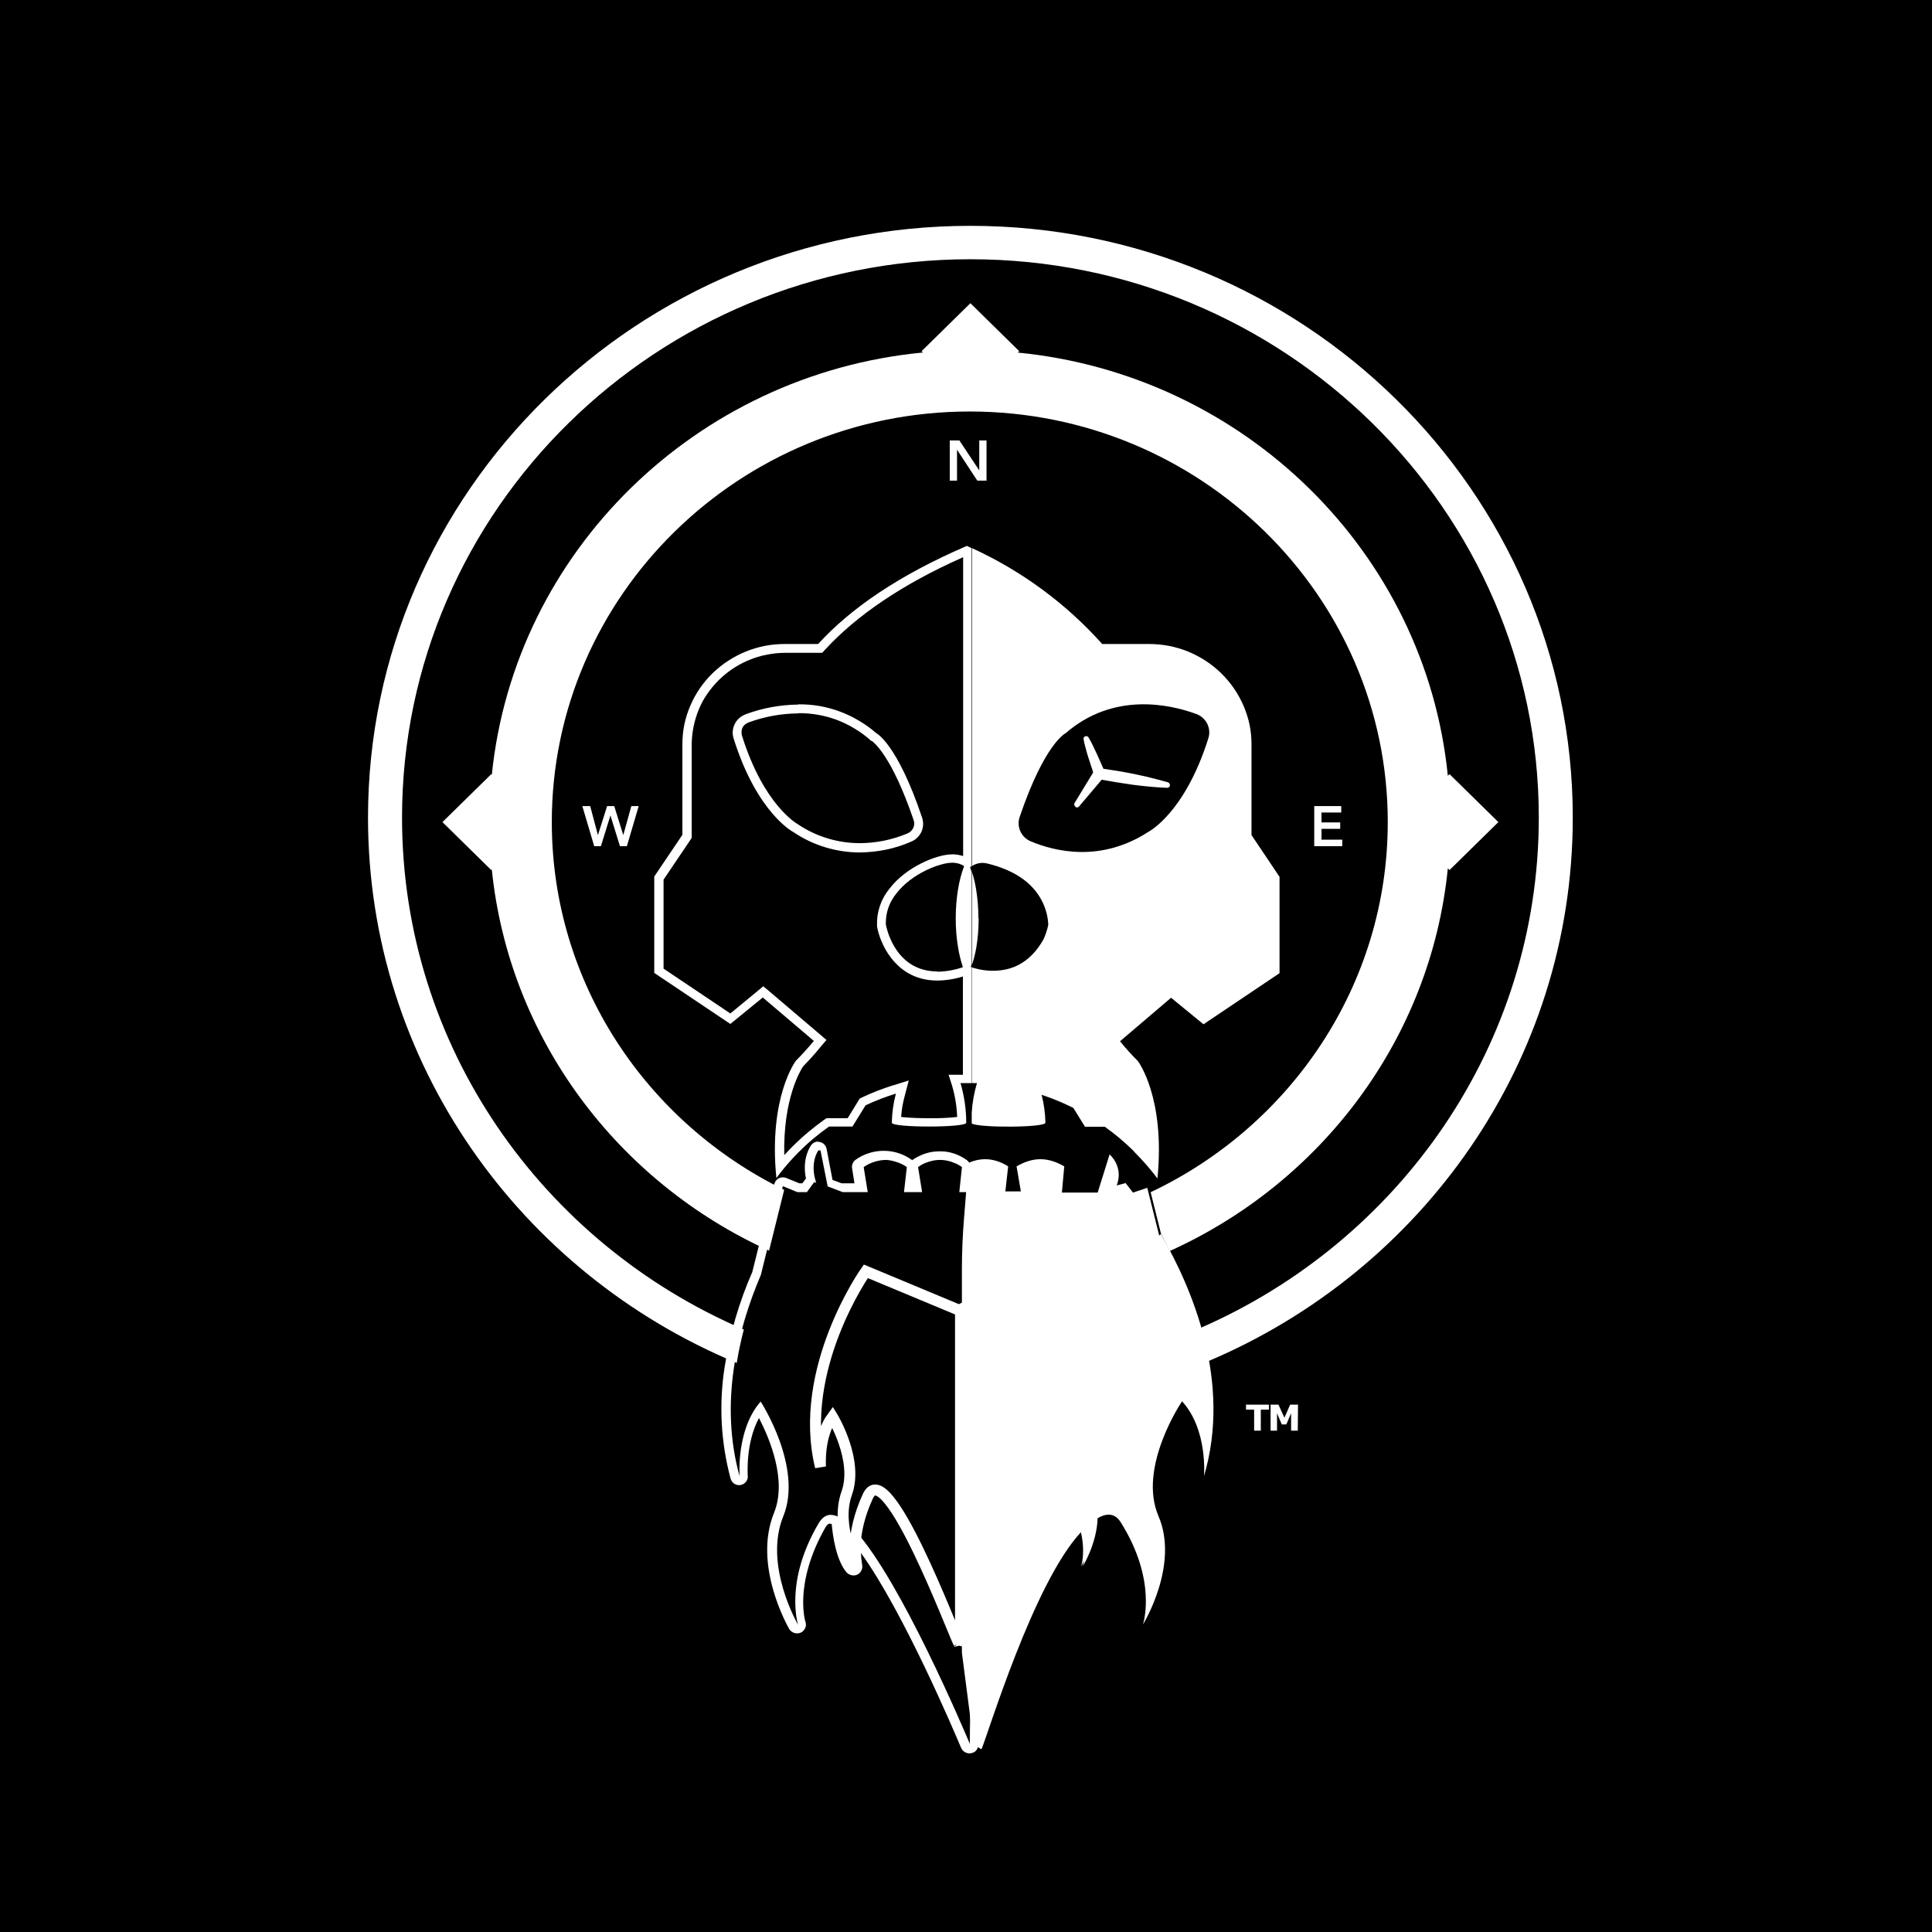
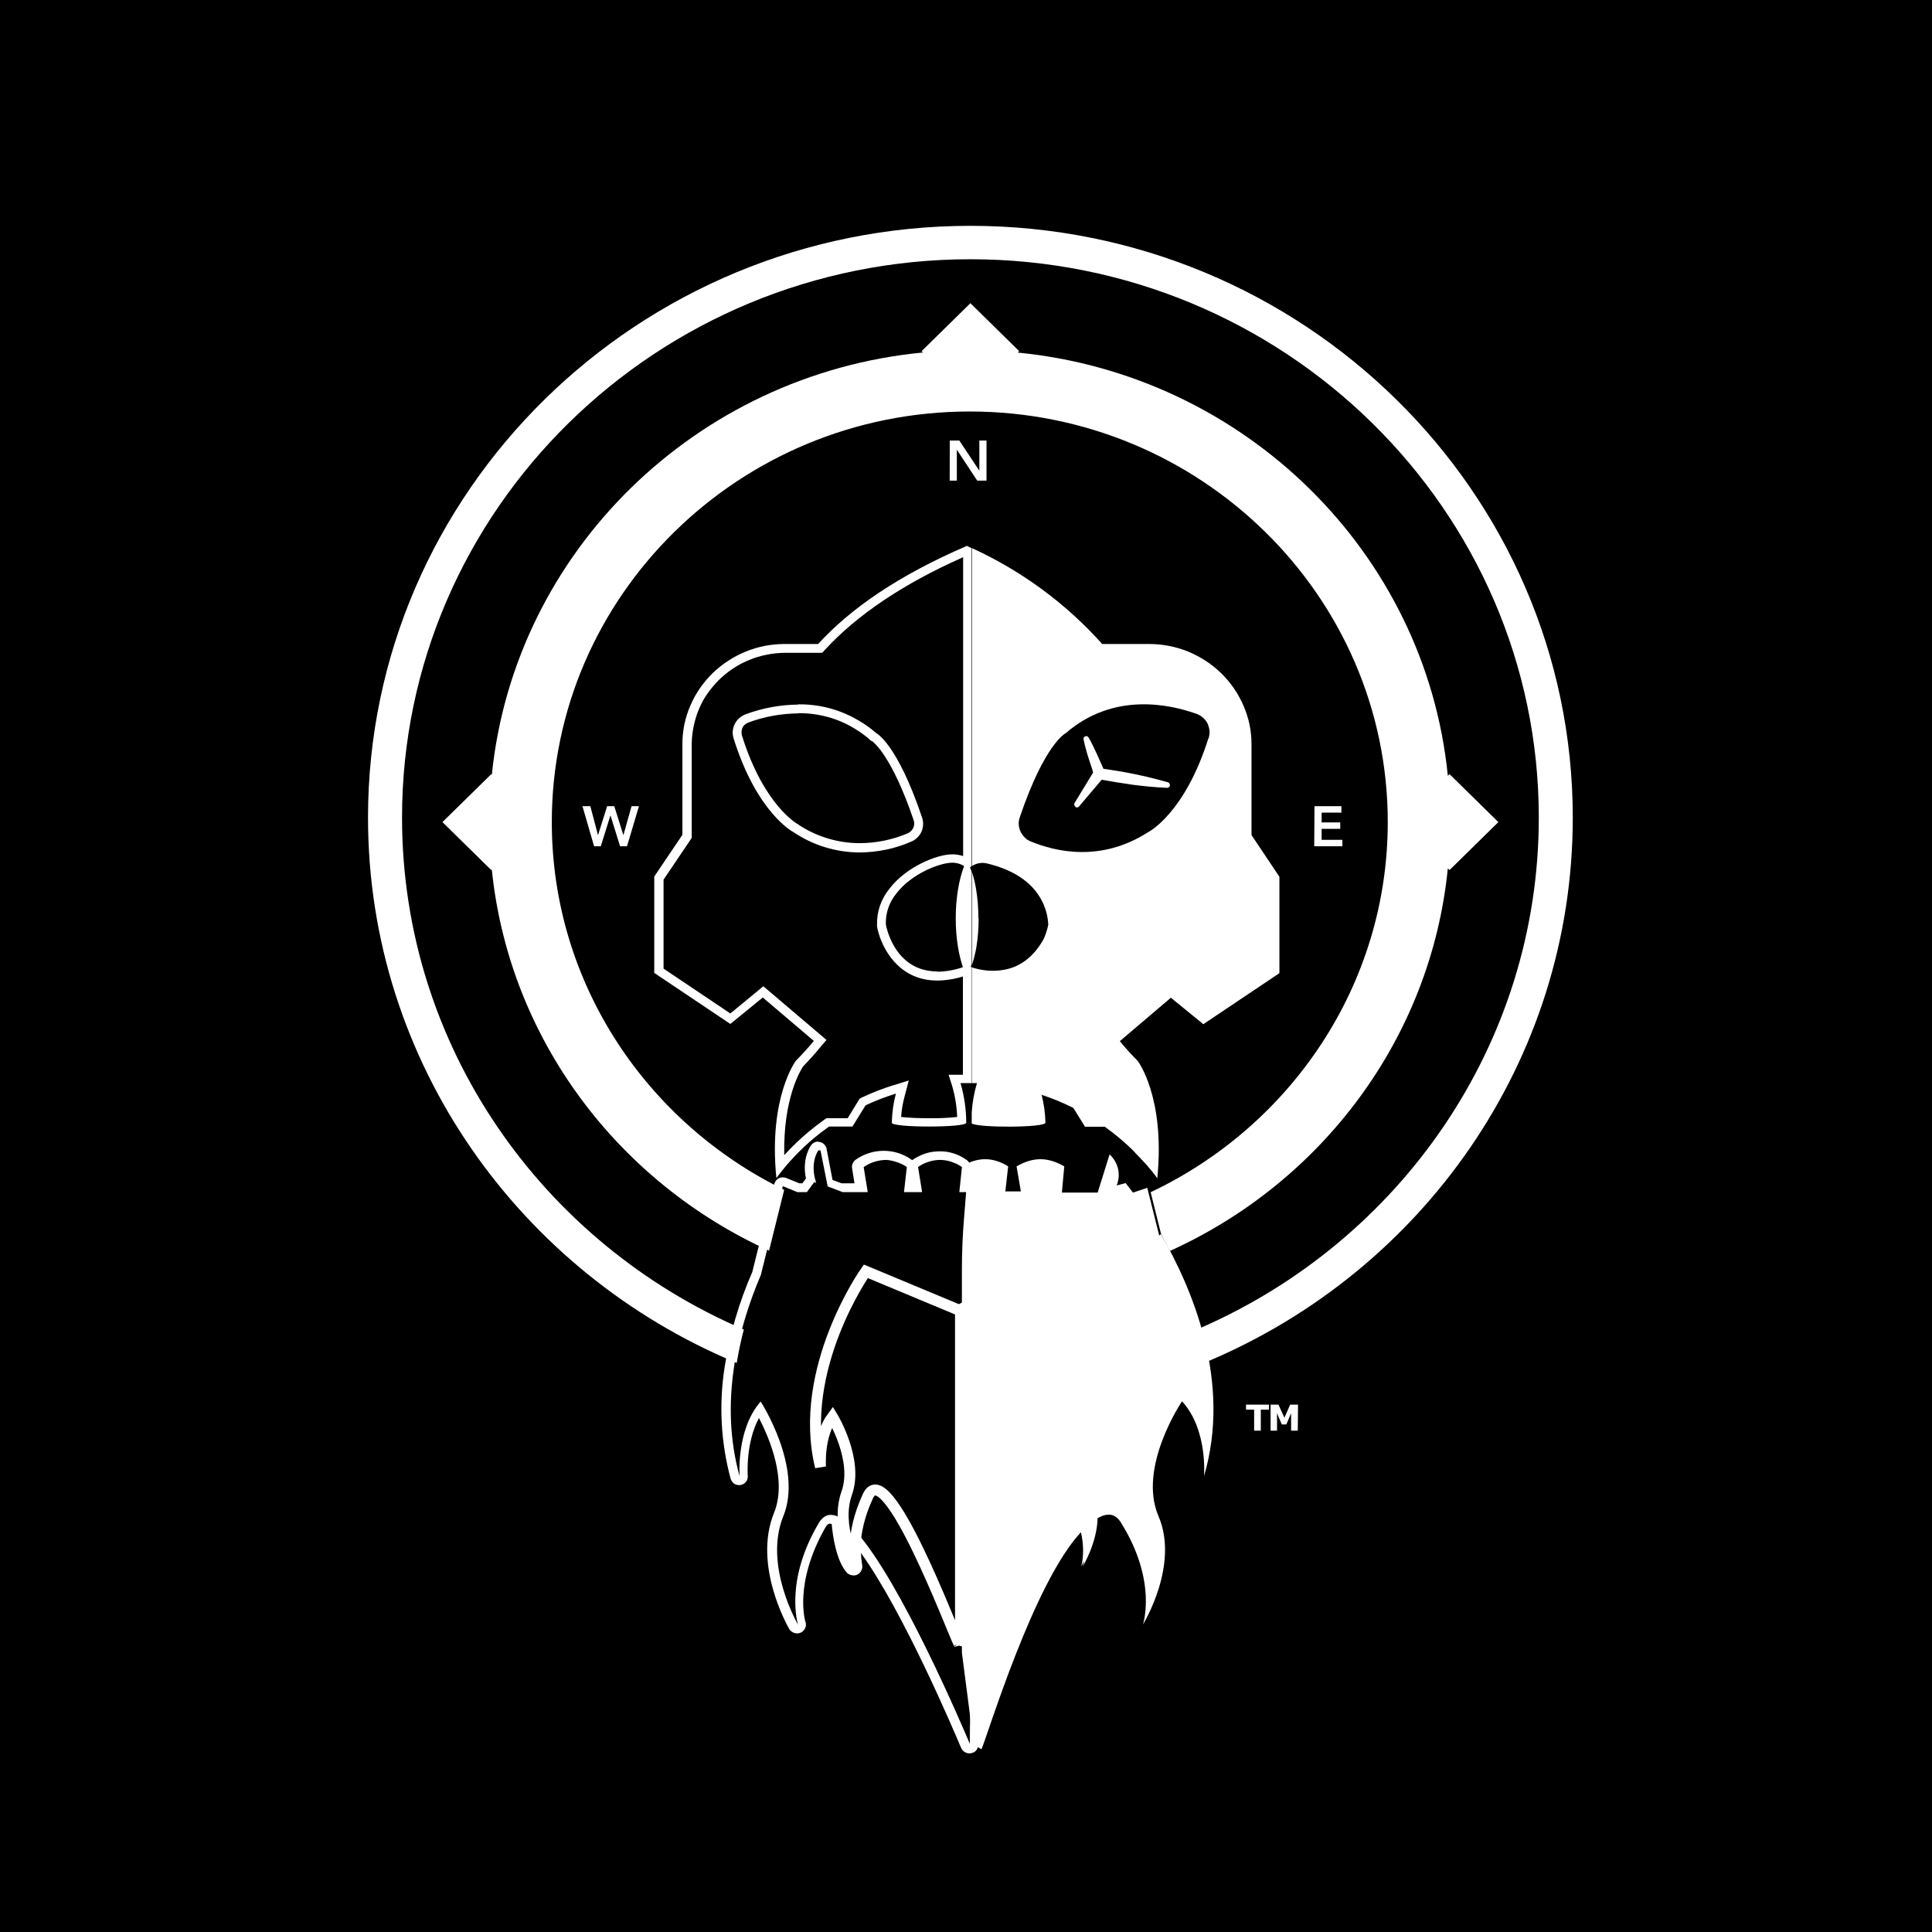
<svg xmlns="http://www.w3.org/2000/svg" version="1.2" baseProfile="tiny-ps" viewBox="0 0 810 810">
  <rect fill="#000000" width="810" height="810" />
  <path stroke="#ffffff" stroke-width="4.6" d="m 363,533 c 0,0 -29,41 -19,82 0,0 -1,-13 5,-21 0,0 11,18 6,32 -5,14 4,30 4,30 0,0 -3,-12 5,-29 8,-16 35,56 38,62 v 0.4 l 0.1,-0.2 0.1,0.2 v -0.4 c 0.1,-0.3 0.3,-0.8 0.5,-1 V 549 l -0.6,0.3 z m 0,0" />
  <path fill="#ffffff" d="m 486,518 -5,-20 -6,2 c -2,-2.7 -3.2,-4 -3,-4 l -3.8,1 c 3,-8 -3,-13 -3,-13 l -5,16 h -15 l 1,-11 c -7,-4 -13,-4 -20,0 l 1.8,10.5 h -6.5 l 1.18,-10.5 c -6.4,-4 -12.9,-4 -19.3,0 l 1.7,10.5 -0.9,11.2 a 273.5,268.7 0 0 0 -0.9,21.5 v 160.7 l 5,38.6 3.2,1.9 c 2.8,-6.4 21.8,-69.7 41.7,-91 2,8.7 0.1,14.3 0.1,14.3 0,0 0.5,-0.8 1.2,-2.2 -0.1,0.8 -0.3,1.5 -0.5,2.2 0,0 5.9,-9.6 6.2,-20.2 4,-2.3 7.4,-2.1 9.8,1.9 15.4,24.6 9.2,42.7 9.2,42.7 0,0 15.4,-24.9 6.5,-45.5 -8.8,-20.6 9.9,-48.1 9.9,-48.1 10.9,11.9 9.2,31.4 9.2,31.4 11.6,-39.3 -4.6,-78.2 -18.1,-101.5 z M 410.2,385 a 78.9,77.5 0 0 0 -1,-12.4 62.3,61.2 0 0 0 -1.6,-6.8 v 38.5 a 60.1,59 0 0 0 1.7,-6.9 76.8,75.5 0 0 0 1,-12.4 z m 0,0" />
  <path fill="#ffffff" d="m 344,482.3 3,15.1 6.3,2.4 h 10.5 l -1.7,-10.5 a 16.5,16.2 0 0 1 2.2,-1.3 16.7,16.4 0 0 1 2.3,-0.9 c 0.8,-0.3 1.6,-0.4 2.5,-0.6 a 16.2,16 0 0 1 2.5,-0.2 16.3,16 0 0 1 4,0.8 16.9,16.6 0 0 1 2.4,0.9 c 0.8,0.4 1.5,0.8 2.2,1.3 l -1.2,10.5 h 7.6 l -1.7,-10.5 a 14.9,14.6 0 0 1 2.1,-1.3 15.2,14.9 0 0 1 2.3,-0.9 15.2,14.9 0 0 1 4.8,-0.8 15.2,14.9 0 0 1 4.8,0.8 c 0.8,0.3 1.5,0.6 2.3,0.9 0.7,0.4 1.4,0.8 2.1,1.3 l -1.1,10.5 h 4.5 v 231.6 c 0,-8.9 -0.1,-8.9 -0.1,-8.9 v 8.6 c -2.7,-6.4 -29,-68.3 -47.9,-89.2 l -0.3,-0.3 a 39.8,39.1 0 0 0 -0.2,15.2 c -4.8,-5.7 -5.5,-20.2 -5.5,-20.2 a 8.3,8.2 0 0 0 -4.4,-1.5 c -1.9,0 -3.6,1.1 -5,3.4 -14.6,24.6 -8.7,42.7 -8.7,42.7 0,0 -14.6,-24.9 -6.2,-45.5 8.4,-20.6 -9.5,-48.1 -9.5,-48.1 -10.4,11.9 -8.8,31.4 -8.8,31.4 -8.6,-30.9 -0.9,-61.5 8.9,-84.5 l 9.2,-37.2 6.1,2.5 h 4 c 1.9,-2.7 3.1,-4.2 3.1,-4.2 l 0.8,0.3 c -2.9,-8.5 0.9,-13.6 0.9,-13.6 m 0,-3.7 a 3.7,3.6 0 0 0 -1.7,0.4 3.7,3.7 0 0 0 -1.3,1.1 c -0.2,0.2 -4,5.5 -2.2,14 -0.4,0.5 -0.8,1.1 -1.5,2 h -1.3 l -5.4,-2.2 a 3.7,3.7 0 0 0 -1.6,-0.3 3.7,3.7 0 0 0 -2.2,0.8 3.7,3.6 0 0 0 -0.6,0.6 3.9,3.9 0 0 0 -0.4,0.7 3.9,3.9 0 0 0 -0.3,0.7 l -9.2,36.9 a 164.6,161.7 0 0 0 -11.6,39.9 116.9,114.9 0 0 0 -1.2,23.5 116.6,114.6 0 0 0 3.7,23.2 c 0.1,0.4 0.3,0.7 0.5,1.1 0.2,0.3 0.5,0.6 0.8,0.9 a 3.7,3.6 0 0 0 2.9,0.7 3.7,3.7 0 0 0 2.3,-1.4 3.6,3.5 0 0 0 0.6,-1.2 3.6,3.6 0 0 0 0.1,-1.3 c 0,-0.2 -1,-13.6 4.7,-24.2 4.4,8.5 11.9,26.1 6.3,39.8 -8.9,22 5.8,47.6 6.4,48.7 a 3.7,3.6 0 0 0 1.4,1.3 3.7,3.6 0 0 0 1.9,0.5 3.6,3.6 0 0 0 1.5,-0.3 c 0.4,-0.2 0.8,-0.4 1.1,-0.8 a 3.7,3.7 0 0 0 1.1,-2.4 3.7,3.7 0 0 0 -0.2,-1.3 c -0.05,-0.1 -5.1,-16 8.4,-39.7 0.9,-1.5 1.6,-1.5 1.8,-1.5 0.3,0.01 0.6,0.1 0.8,0.2 0.4,4.6 1.8,15 6.2,20.2 a 3.7,3.6 0 0 0 2.1,1.2 c 0.4,0.1 0.8,0.1 1.2,0.1 a 3.7,3.6 0 0 0 2.2,-1 c 0.3,-0.3 0.5,-0.6 0.7,-1 a 3.7,3.6 0 0 0 0.4,-1.2 3.7,3.6 0 0 0 -0.04,-1.2 35.6,34.9 0 0 1 -0.5,-5 c 17.8,24.6 39.3,75.3 41.9,81.5 l 0.06,0.1 a 3.7,3.6 0 0 0 1.2,1.6 3.6,3.6 0 0 0 2.3,0.8 3.4,3.3 0 0 0 0.9,-0.1 c 2.9,-0.7 2.9,-3.4 2.9,-4.4 V 499.9 c 0,-0.2 -0.03,-0.5 -0.1,-0.7 a 3.6,3.5 0 0 0 -0.6,-1.3 3.6,3.6 0 0 0 -0.5,-0.6 3.8,3.8 0 0 0 -0.6,-0.5 3.7,3.7 0 0 0 -0.6,-0.3 3.7,3.6 0 0 0 -1.4,-0.3 h -0.3 l 0.7,-6.5 a 3.6,3.6 0 0 0 -0.3,-1.9 3.6,3.6 0 0 0 -1.3,-1.5 19,18.6 0 0 0 -5.3,-2.7 19.2,18.8 0 0 0 -2.9,-0.7 19.2,18.9 0 0 0 -3,-0.2 c -1,0 -2,0.1 -3,0.2 a 19.1,18.8 0 0 0 -5.7,1.8 19.2,18.9 0 0 0 -2.6,1.5 3.2,3.2 0 0 0 -0.3,0.2 3.7,3.7 0 0 0 -0.4,-0.3 20,19.7 0 0 0 -5.5,-2.7 20.1,19.8 0 0 0 -17.6,2.7 3.6,3.6 0 0 0 -0.8,0.7 3.8,3.7 0 0 0 -0.9,1.9 3.8,3.7 0 0 0 0.02,1.1 l 1,6.3 h -5.4 l -3.8,-1.4 -2.5,-13.1 a 3.7,3.6 0 0 0 -1.3,-2.1 3.7,3.6 0 0 0 -1.1,-0.6 3.7,3.6 0 0 0 -1.3,-0.2 z m 0,0" />
  <path fill="#ffffff" d="m 403.8,233.6 v 125.3 a 16.8,16.5 0 0 0 -3.7,-0.7 h -1 c -6.2,0 -19.1,5.1 -26.2,14.4 a 23.7,23.3 0 0 0 -4,7.2 23.7,23.2 0 0 0 -1.2,8.1 v 0.5 c 1.2,7 7.2,20.7 21.9,22.5 1.1,0.1 2.3,0.2 3.4,0.2 a 36.9,36.3 0 0 0 10.7,-1.7 v 41.2 h -6 l 1.5,4.7 a 55.6,54.7 0 0 1 2.1,13 c -3.9,0.4 -7.8,0.6 -11.8,0.5 -3.9,0.04 -7.8,-0.1 -11.7,-0.5 0.2,-3 0.7,-5.9 1.5,-8.8 l 1.7,-6.5 -6.4,2 h -0.1 a 100.8,99 0 0 0 -13.1,5.1 l -1,0.5 -0.6,1 -4.4,7.2 h -8.9 l -1,0.7 a 106.9,105 0 0 0 -6.6,5.1 103.5,101.7 0 0 0 -10.1,9.7 c -0.5,-23.9 6.9,-35.7 7.9,-37.2 a 119.9,117.8 0 0 0 7.5,-8.4 l 2.3,-2.7 -2.7,-2.3 -21.4,-18.2 -2.4,-2 -2.4,2 -11.4,9.4 -28,-18.8 v -37.3 l 11.2,-16.6 0.6,-0.9 v -39.2 a 39.5,38.8 0 0 1 0.8,-7.5 39.4,38.7 0 0 1 2.2,-7.2 38.8,38.1 0 0 1 1.6,-3.4 38.2,37.6 0 0 1 2,-3.2 39.7,39 0 0 1 2.3,-3 39.5,38.8 0 0 1 5.4,-5.3 39.1,38.4 0 0 1 9.8,-5.8 39.4,38.7 0 0 1 3.6,-1.3 38.4,37.7 0 0 1 3.7,-0.9 39,38.3 0 0 1 7.6,-0.8 h 15.7 l 1.1,-1.2 c 13.4,-14.6 32.8,-27.7 57.8,-38.8 m 1.7,-4.8 c -28.3,12.2 -48.5,26 -62.3,41.1 h -14 a 43.2,42.5 0 0 0 -8.4,0.8 43.1,42.3 0 0 0 -8,2.4 42.9,42.1 0 0 0 -7.4,3.9 43.4,42.6 0 0 0 -6.5,5.2 43.1,42.3 0 0 0 -9.3,13.6 43.5,42.7 0 0 0 -2.5,7.9 43.2,42.5 0 0 0 -0.8,8.2 v 38 l -11.8,17.5 v 40.4 l 31.9,21.4 13.6,-11.1 21.4,18.2 a 118.8,116.7 0 0 1 -7.5,8.3 c 0,0 -11.6,15.2 -8.2,49.2 a 98.8,97 0 0 1 15.7,-16.7 106.7,104.8 0 0 1 6.4,-4.9 h 9.8 l 5.5,-8.9 a 97,95.3 0 0 1 12.7,-4.9 54.1,53.2 0 0 0 -1.7,12.2 c 0,1.1 7.8,1.6 15.6,1.6 7.8,0 15.6,-0.5 15.6,-1.6 a 61.9,60.8 0 0 0 -2.4,-16.6 h 4.7 v -48.6 l -0.4,-0.1 c 0.1,-0.4 0.2,-0.8 0.4,-1.3 V 365.8 c -0.2,-0.7 -0.4,-1.5 -0.7,-2.2 l 0.1,-0.1 c 0.2,-0.1 0.4,-0.2 0.5,-0.3 V 229.8 c -0.7,-0.3 -1.3,-0.7 -2.1,-1 z M 393.1,407.3 a 23.1,22.7 0 0 1 -3,-0.2 c -15.8,-1.9 -18.7,-19.5 -18.7,-19.5 a 20.2,19.8 0 0 1 1,-6.9 20.4,20 0 0 1 3.4,-6.1 c 6.5,-8.5 18.5,-12.9 23.3,-12.9 h 0.6 c 1.6,0.1 3.1,0.5 4.5,1.4 a 54.9,53.9 0 0 0 -2.5,9.5 76.9,75.5 0 0 0 -1,12.4 75.8,74.5 0 0 0 1,12.4 56.2,55.3 0 0 0 2,8.1 34,33.4 0 0 1 -10.7,1.9 z m 0,0" />
-   <path fill="#ffffff" d="m 524.7,350.1 v -38 a 43.2,42.5 0 0 0 -0.8,-8.2 43.2,42.4 0 0 0 -2.5,-7.9 42.9,42.1 0 0 0 -1.8,-3.7 42.7,41.9 0 0 0 -4.7,-6.9 43,42.2 0 0 0 -12.9,-10.4 42.9,42.1 0 0 0 -3.8,-1.8 43.5,42.7 0 0 0 -4,-1.4 42.4,41.7 0 0 0 -4.1,-1 43.2,42.5 0 0 0 -8.4,-0.8 H 462.1 A 165.4,162.5 0 0 0 436.9,247.1 165.5,162.6 0 0 0 407.5,229.8 v 133.3 a 7.8,7.7 0 0 1 3,-1.2 7.9,7.7 0 0 1 3.3,0.1 c 11.3,2.7 17.7,7.7 21.2,12.7 a 24.6,24.2 0 0 1 3.2,6.2 24.6,24.2 0 0 1 1.3,6.8 29.2,28.7 0 0 1 -2,6.1 c -4.7,8.4 -10.9,11.8 -16.6,12.8 -4.5,0.8 -9,0.4 -13.4,-1 v 48.5 h 2.1 a 57.4,56.4 0 0 0 -2.2,12.3 v 4.6 c 2.6,1.9 30.9,1.8 30.9,-0.3 a 53.8,52.8 0 0 0 -1.6,-11.7 98.9,97.1 0 0 1 13.3,5.5 l 4.9,7.9 h 8.3 a 99.4,97.7 0 0 1 11.4,9.5 c 0.5,0.5 1,1 1.4,1.5 a 96.76,95.048 0 0 1 3.54,3.743 c 0.456,0.506 0.923,1.022 1.379,1.548 1.497,1.753 2.977,3.536 4.345,5.396 3.372,-33.989 -8.182,-49.199 -8.182,-49.199 a 105.834,103.962 0 0 1 -7.509,-8.337 l 21.403,-18.239 13.596,11.124 31.878,-21.431 v -40.384 z m -18.107,-40.53 c -9.919,31.497 -25.134,39.185 -25.134,39.185 -20.075,13.044 -39.445,8.143 -49.331,3.973 a 8.219,8.074 0 0 1 -1.369,-0.737 8.323,8.176 0 0 1 -1.21,-0.974 8.51,8.36 0 0 1 -1.003,-1.175 8.257,8.111 0 0 1 -0.765,-1.341 8.275,8.128 0 0 1 -0.497,-1.454 8.071,7.929 0 0 1 -0.214,-1.521 c -0.025,-0.513 0,-1.022 0.072,-1.532 a 8.779,8.624 0 0 1 0.363,-1.494 c 10.502,-30.923 19.221,-35.072 19.221,-35.072 20.033,-17.35 43.42,-12.246 54.867,-8.076 a 8.354,8.207 0 0 1 3.751,2.795 c 0.319,0.418 0.591,0.867 0.82,1.335 0.232,0.472 0.415,0.961 0.55,1.467 a 7.965,7.824 0 0 1 0.259,1.539 8.128,7.984 0 0 1 -0.042,1.559 c -0.062,0.519 -0.177,1.028 -0.339,1.525 z M 398.193,184.664 h 4.037 l 8.28,12.48 h 0.051 v -12.479 h 3.043 v 16.844 h -3.865 l -8.453,-12.888 h -0.049 v 12.888 h -3.045 z M 244.14,337.952 h 3.301 l 3.215,12.1 h 0.048 l 3.837,-12.1 h 2.977 l 3.768,12.1 h 0.049 l 3.354,-12.1 h 3.093 l -4.957,16.806 h -2.907 l -3.965,-12.793 h -0.053 l -3.965,12.793 h -2.807 z m 306.859,0 h 11.325 v 2.71 h -8.28 v 4.129 h 7.845 v 2.699 h -7.845 v 4.558 h 8.719 v 2.71 h -11.764 z m 0,0" />
+   <path fill="#ffffff" d="m 524.7,350.1 v -38 a 43.2,42.5 0 0 0 -0.8,-8.2 43.2,42.4 0 0 0 -2.5,-7.9 42.9,42.1 0 0 0 -1.8,-3.7 42.7,41.9 0 0 0 -4.7,-6.9 43,42.2 0 0 0 -12.9,-10.4 42.9,42.1 0 0 0 -3.8,-1.8 43.5,42.7 0 0 0 -4,-1.4 42.4,41.7 0 0 0 -4.1,-1 43.2,42.5 0 0 0 -8.4,-0.8 H 462.1 A 165.4,162.5 0 0 0 436.9,247.1 165.5,162.6 0 0 0 407.5,229.8 v 133.3 a 7.8,7.7 0 0 1 3,-1.2 7.9,7.7 0 0 1 3.3,0.1 c 11.3,2.7 17.7,7.7 21.2,12.7 a 24.6,24.2 0 0 1 3.2,6.2 24.6,24.2 0 0 1 1.3,6.8 29.2,28.7 0 0 1 -2,6.1 c -4.7,8.4 -10.9,11.8 -16.6,12.8 -4.5,0.8 -9,0.4 -13.4,-1 v 48.5 h 2.1 a 57.4,56.4 0 0 0 -2.2,12.3 v 4.6 c 2.6,1.9 30.9,1.8 30.9,-0.3 a 53.8,52.8 0 0 0 -1.6,-11.7 98.9,97.1 0 0 1 13.3,5.5 l 4.9,7.9 h 8.3 a 99.4,97.7 0 0 1 11.4,9.5 c 0.5,0.5 1,1 1.4,1.5 a 96.8,95 0 0 1 3.5,3.7 c 0.5,0.5 0.9,1 1.4,1.5 1.5,1.8 3,3.5 4.3,5.4 3.4,-34 -8.2,-49.2 -8.2,-49.2 a 105.8,104 0 0 1 -7.5,-8.3 l 21.4,-18.2 13.6,11.1 31.9,-21.4 v -40.4 z m -18.1,-40.5 c -9.9,31.5 -25.1,39.2 -25.1,39.2 -20.1,13 -39.4,8.1 -49.3,4 a 8.2,8.1 0 0 1 -1.4,-0.7 8.3,8.2 0 0 1 -1.2,-1 8.5,8.4 0 0 1 -1,-1.2 8.3,8.1 0 0 1 -0.8,-1.4 8.3,8.1 0 0 1 -0.5,-1.5 8.1,7.9 0 0 1 -0.2,-1.5 c -0.02,-0.5 0,-1 0.1,-1.5 a 8.8,8.6 0 0 1 0.4,-1.5 c 10.5,-30.9 19.2,-35.1 19.2,-35.1 20,-17.3 43.4,-12.2 54.9,-8.1 a 8.4,8.2 0 0 1 3.8,2.8 c 0.3,0.4 0.6,0.9 0.8,1.3 0.2,0.5 0.4,1 0.5,1.5 a 8,7.8 0 0 1 0.3,1.5 8.1,8 0 0 1 -0.04,1.6 c -0.1,0.5 -0.2,1 -0.3,1.5 z M 398.2,184.7 h 4 l 8.3,12.5 h 0.1 v -12.5 h 3 v 16.8 h -3.9 l -8.5,-12.9 h -0.04 v 12.9 h -3 z M 244.2,338 h 3.3 l 3.2,12.1 h 0.04 l 3.8,-12.1 h 3 l 3.8,12.1 h 0.04 l 3.4,-12.1 h 3.1 l -5,16.8 h -2.9 l -4,-12.8 h -0.1 l -4,12.8 h -2.8 z m 306.9,0 h 11.3 v 2.7 h -8.3 v 4.1 h 7.8 v 2.7 h -7.8 v 4.6 h 8.7 v 2.7 h -11.8 z m 0,0" />
  <path fill="#ffffff" d="m 231.346,344.666 c 0,-94.912 78.621,-172.142 175.239,-172.142 96.622,0 175.242,77.23 175.242,172.142 0,68.255 -40.666,127.354 -99.408,155.177 l 4.394,17.655 a 206.78,203.123 0 0 1 3.64,6.985 c 63.583,-28.739 109.444,-89.068 116.556,-160.409 l 0.712,0.709 20.473,-20.117 -20.473,-20.111 -0.712,0.702 C 597.694,231.731 521.861,157.14 426.718,147.819 l 0.595,-0.584 -20.469,-20.117 -20.473,20.117 0.578,0.554 c -95.211,9.1 -171.205,83.553 -180.745,176.992 l -0.228,-0.224 -20.48,20.11 20.479,20.118 0.219,-0.224 c 7.26,71.023 52.934,131.046 116.24,159.779 l 6.337,-25.487 c -57.685,-28.213 -97.423,-86.708 -97.423,-154.185 z m 0,0" />
  <path fill="#ffffff" d="m 659.393,342.775 c 0,-136.795 -113.292,-248.092 -252.539,-248.092 -139.251,0 -252.563,111.338 -252.563,248.092 0,102.675 63.842,190.952 154.583,228.646 a 159.021,156.208 0 0 1 2.976,-14.018 C 227.606,521.324 168.555,438.739 168.555,342.775 c 0,-129.069 106.906,-234.084 238.299,-234.084 131.393,0 238.295,105.056 238.295,234.084 0,95.476 -58.514,177.722 -142.141,214.102 a 150.44,147.779 0 0 1 3.074,14.008 C 596.135,532.98 659.392,445.073 659.392,342.775 Z m 0,0" />
  <path fill="#ffffff" d="m 334.6,295.3 v 3.7 a 44.5,43.7 0 0 1 16.2,2.8 44.4,43.6 0 0 1 7.4,3.6 44.2,43.4 0 0 1 6.6,4.8 l 0.2,0.3 0.6,0.2 c 0.8,0.6 8.3,6.3 17.4,33 a 4.6,4.5 0 0 1 0.3,1.7 4.5,4.4 0 0 1 -0.1,0.8 4.7,4.6 0 0 1 -2.7,3.2 51.2,50.3 0 0 1 -20.1,4.1 45.8,45 0 0 1 -13.4,-2 45.8,45 0 0 1 -12.3,-5.8 l -0.1,-0.1 -0.2,-0.1 c -0.1,-0.1 -14.1,-7.7 -23.3,-37 a 4.6,4.5 0 0 1 -0.2,-1.7 4.9,4.8 0 0 1 0.1,-0.9 c 0.1,-0.3 0.2,-0.6 0.3,-0.8 0.1,-0.3 0.3,-0.5 0.4,-0.7 0.2,-0.2 0.4,-0.5 0.6,-0.6 a 4.7,4.6 0 0 1 1.5,-0.9 60.6,59.6 0 0 1 20.8,-3.8 v -3.7 m 0,0 a 64.2,63 0 0 0 -22.1,4.1 8.5,8.3 0 0 0 -3.7,2.8 8.4,8.3 0 0 0 -1.6,4.3 8.4,8.3 0 0 0 0.4,3.1 c 9.9,31.5 25.1,39.2 25.1,39.2 a 49.3,48.5 0 0 0 13.2,6.3 49.3,48.4 0 0 0 14.5,2.2 c 7.5,-0.1 14.7,-1.5 21.5,-4.5 a 8.4,8.2 0 0 0 1.4,-0.7 8.5,8.3 0 0 0 2.2,-2.1 8.7,8.5 0 0 0 0.8,-1.3 c 0.2,-0.5 0.4,-1 0.5,-1.5 a 8.4,8.2 0 0 0 -0.2,-4.5 C 376.1,311.6 367.4,307.4 367.4,307.4 a 48,47.2 0 0 0 -7.2,-5.2 48.2,47.3 0 0 0 -16.6,-6.2 48.1,47.2 0 0 0 -8.9,-0.7 z m 116.2,42.9 c 0.2,0.1 0.4,0.2 0.7,0.2 0.4,0 0.7,-0.1 0.9,-0.4 l 9.5,-11.2 c 1.9,0.3 3.8,0.7 5.7,1 2.4,0.4 4.8,0.7 7.2,1.1 2.4,0.3 4.8,0.6 7.2,0.8 1.2,0.1 2.4,0.2 3.6,0.3 l 1.8,0.1 c 0.6,0 1.2,0.1 1.9,0.1 0.3,0.003 0.6,-0.1 0.8,-0.3 0.2,-0.2 0.4,-0.4 0.4,-0.7 a 1.2,1.2 0 0 0 -0.2,-0.8 1.2,1.2 0 0 0 -0.6,-0.5 57.9,56.9 0 0 0 -1.8,-0.5 l -1.8,-0.5 a 170.2,167.2 0 0 0 -10.6,-2.5 222.7,218.8 0 0 0 -7.1,-1.3 244.1,239.8 0 0 0 -5.8,-0.9 c -0.3,-0.8 -0.7,-1.6 -1,-2.3 a 125.5,123.3 0 0 0 -1.6,-3.6 c -0.6,-1.2 -1.1,-2.4 -1.7,-3.6 a 72.6,71.4 0 0 0 -0.9,-1.8 l -0.5,-0.9 c -0.2,-0.3 -0.3,-0.6 -0.5,-0.9 a 1.2,1.2 0 0 0 -0.6,-0.5 1.2,1.1 0 0 0 -0.8,-0.01 1.1,1.1 0 0 0 -0.6,0.5 c -0.1,0.3 -0.2,0.5 -0.1,0.8 l 0.4,1.9 c 0.2,0.6 0.3,1.3 0.5,1.9 0.3,1.3 0.7,2.5 1.1,3.8 0.4,1.3 0.8,2.5 1.2,3.7 0.3,0.8 0.6,1.7 0.8,2.6 l -7.8,12.8 a 1.2,1.1 0 0 0 -0.1,0.8 c 0.1,0.3 0.2,0.5 0.5,0.7 z m 0,0" />
  <path fill="#ffffff" d="m 532,591 h -3.4 v 8.8 h -2.8 v -8.8 h -3.4 v -2.1 h 9.6 z m 12.1,8.8 h -2.8 v -7.3 l -2,4.7 h -1.9 l -2,-4.7 v 7.3 h -2.7 v -10.9 h 3.3 l 2.5,5.5 2.4,-5.5 h 3.3 z" />
</svg>
